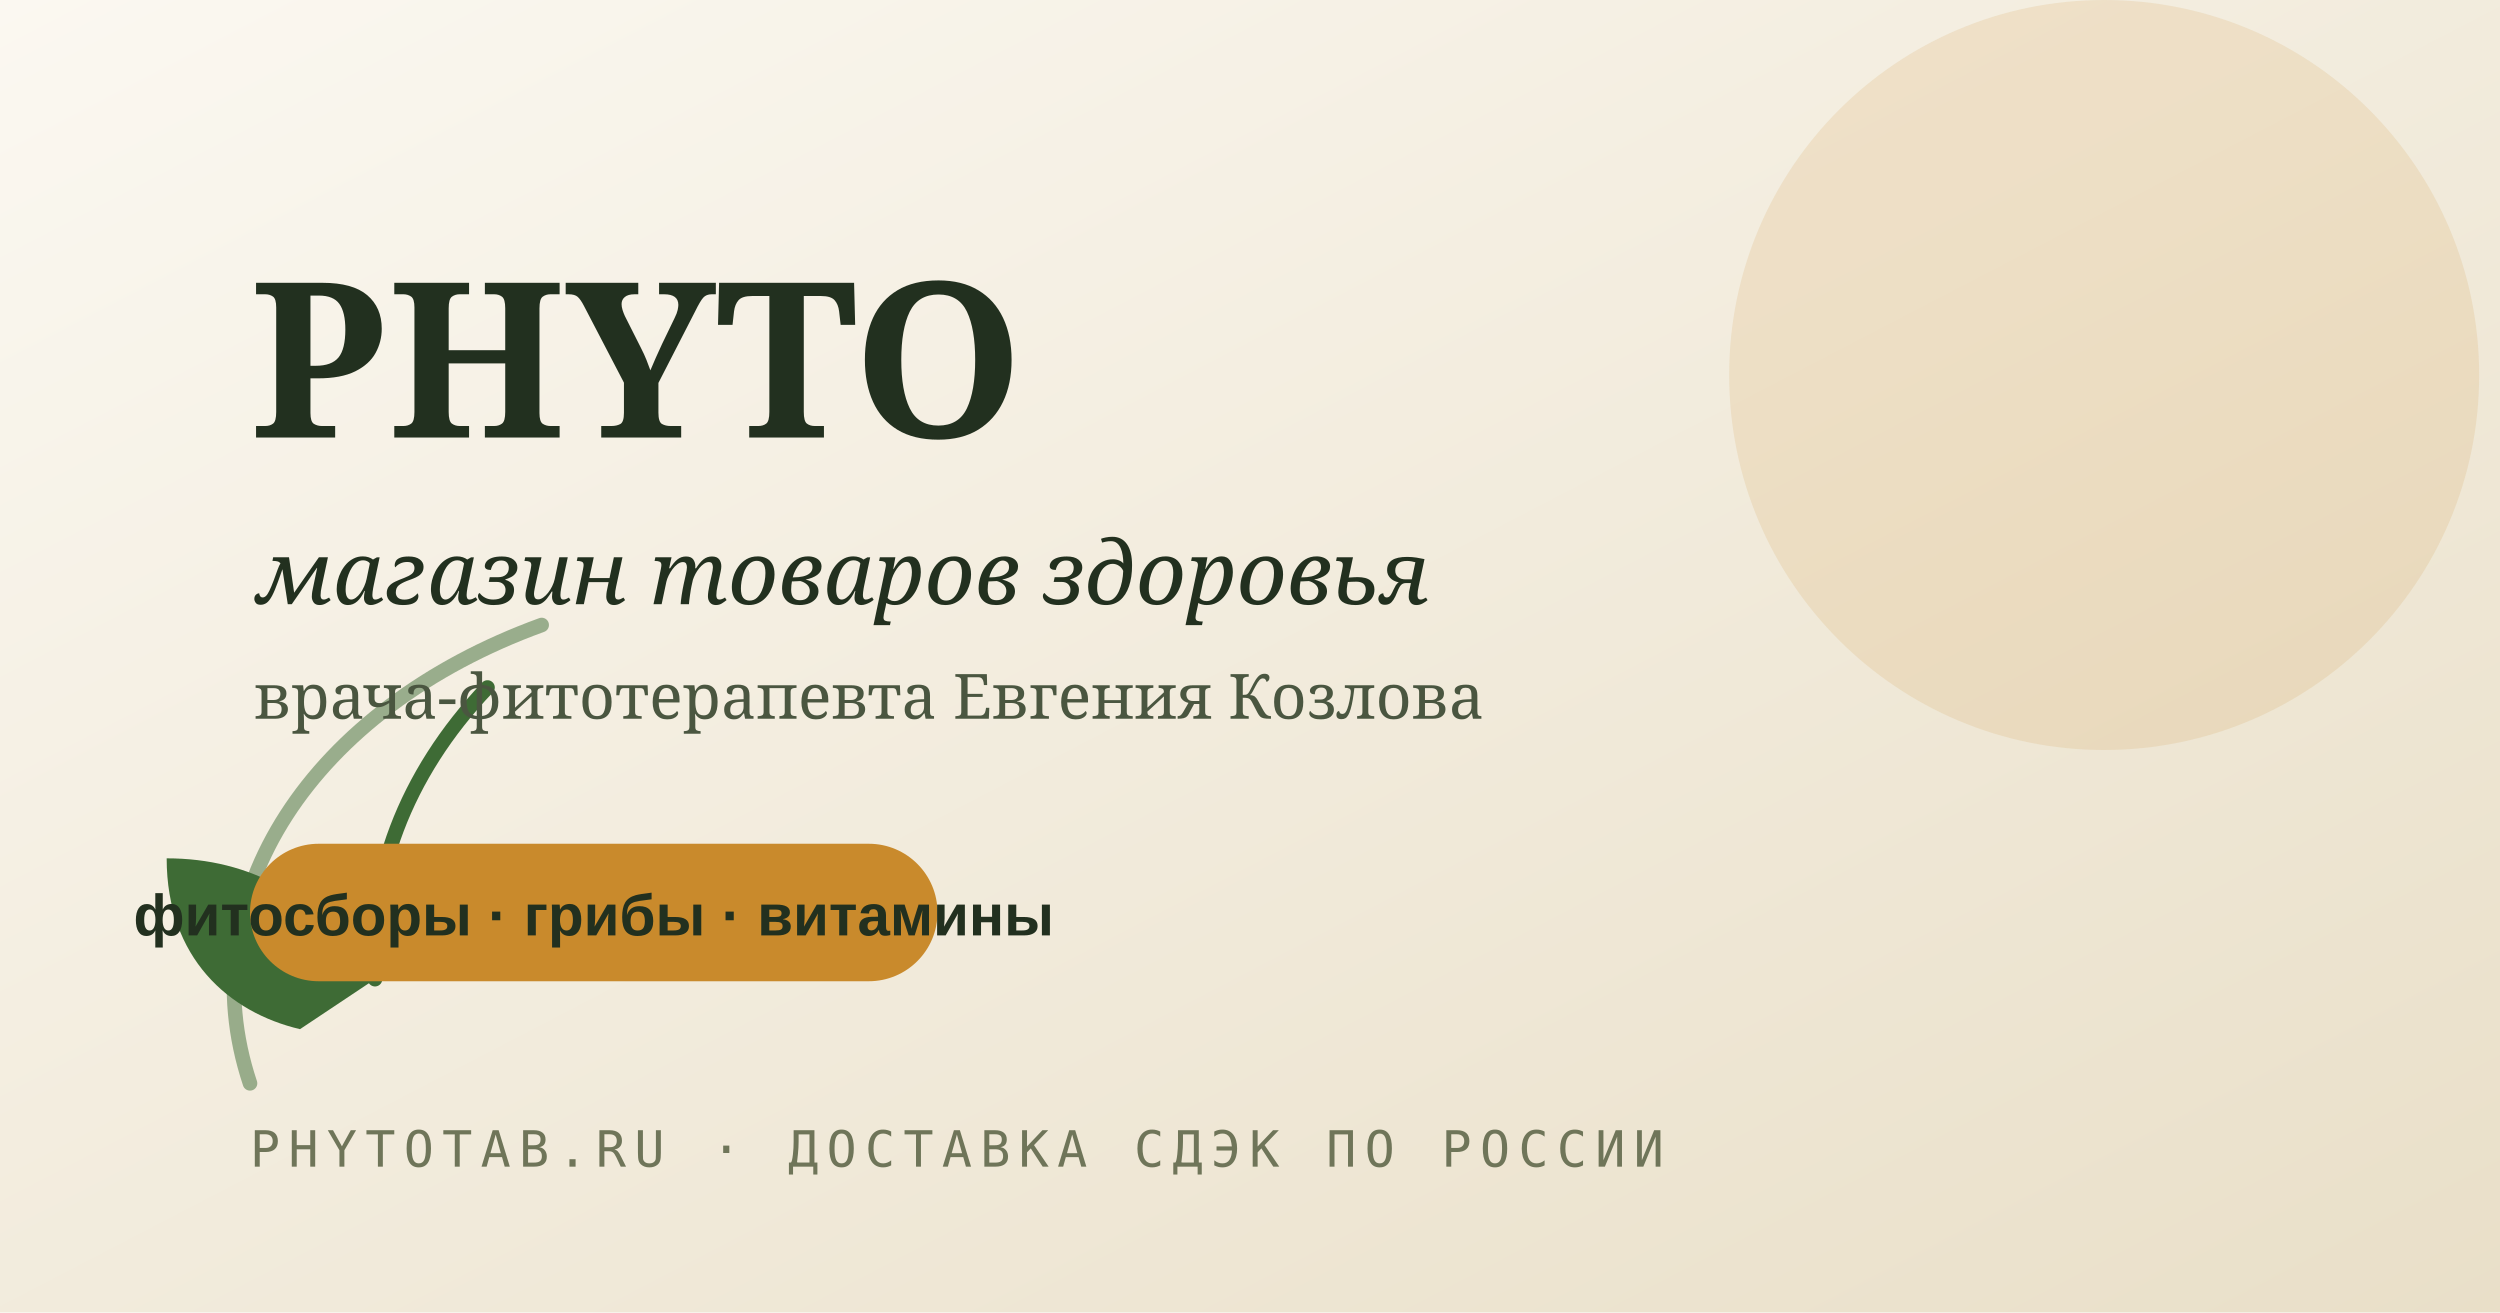
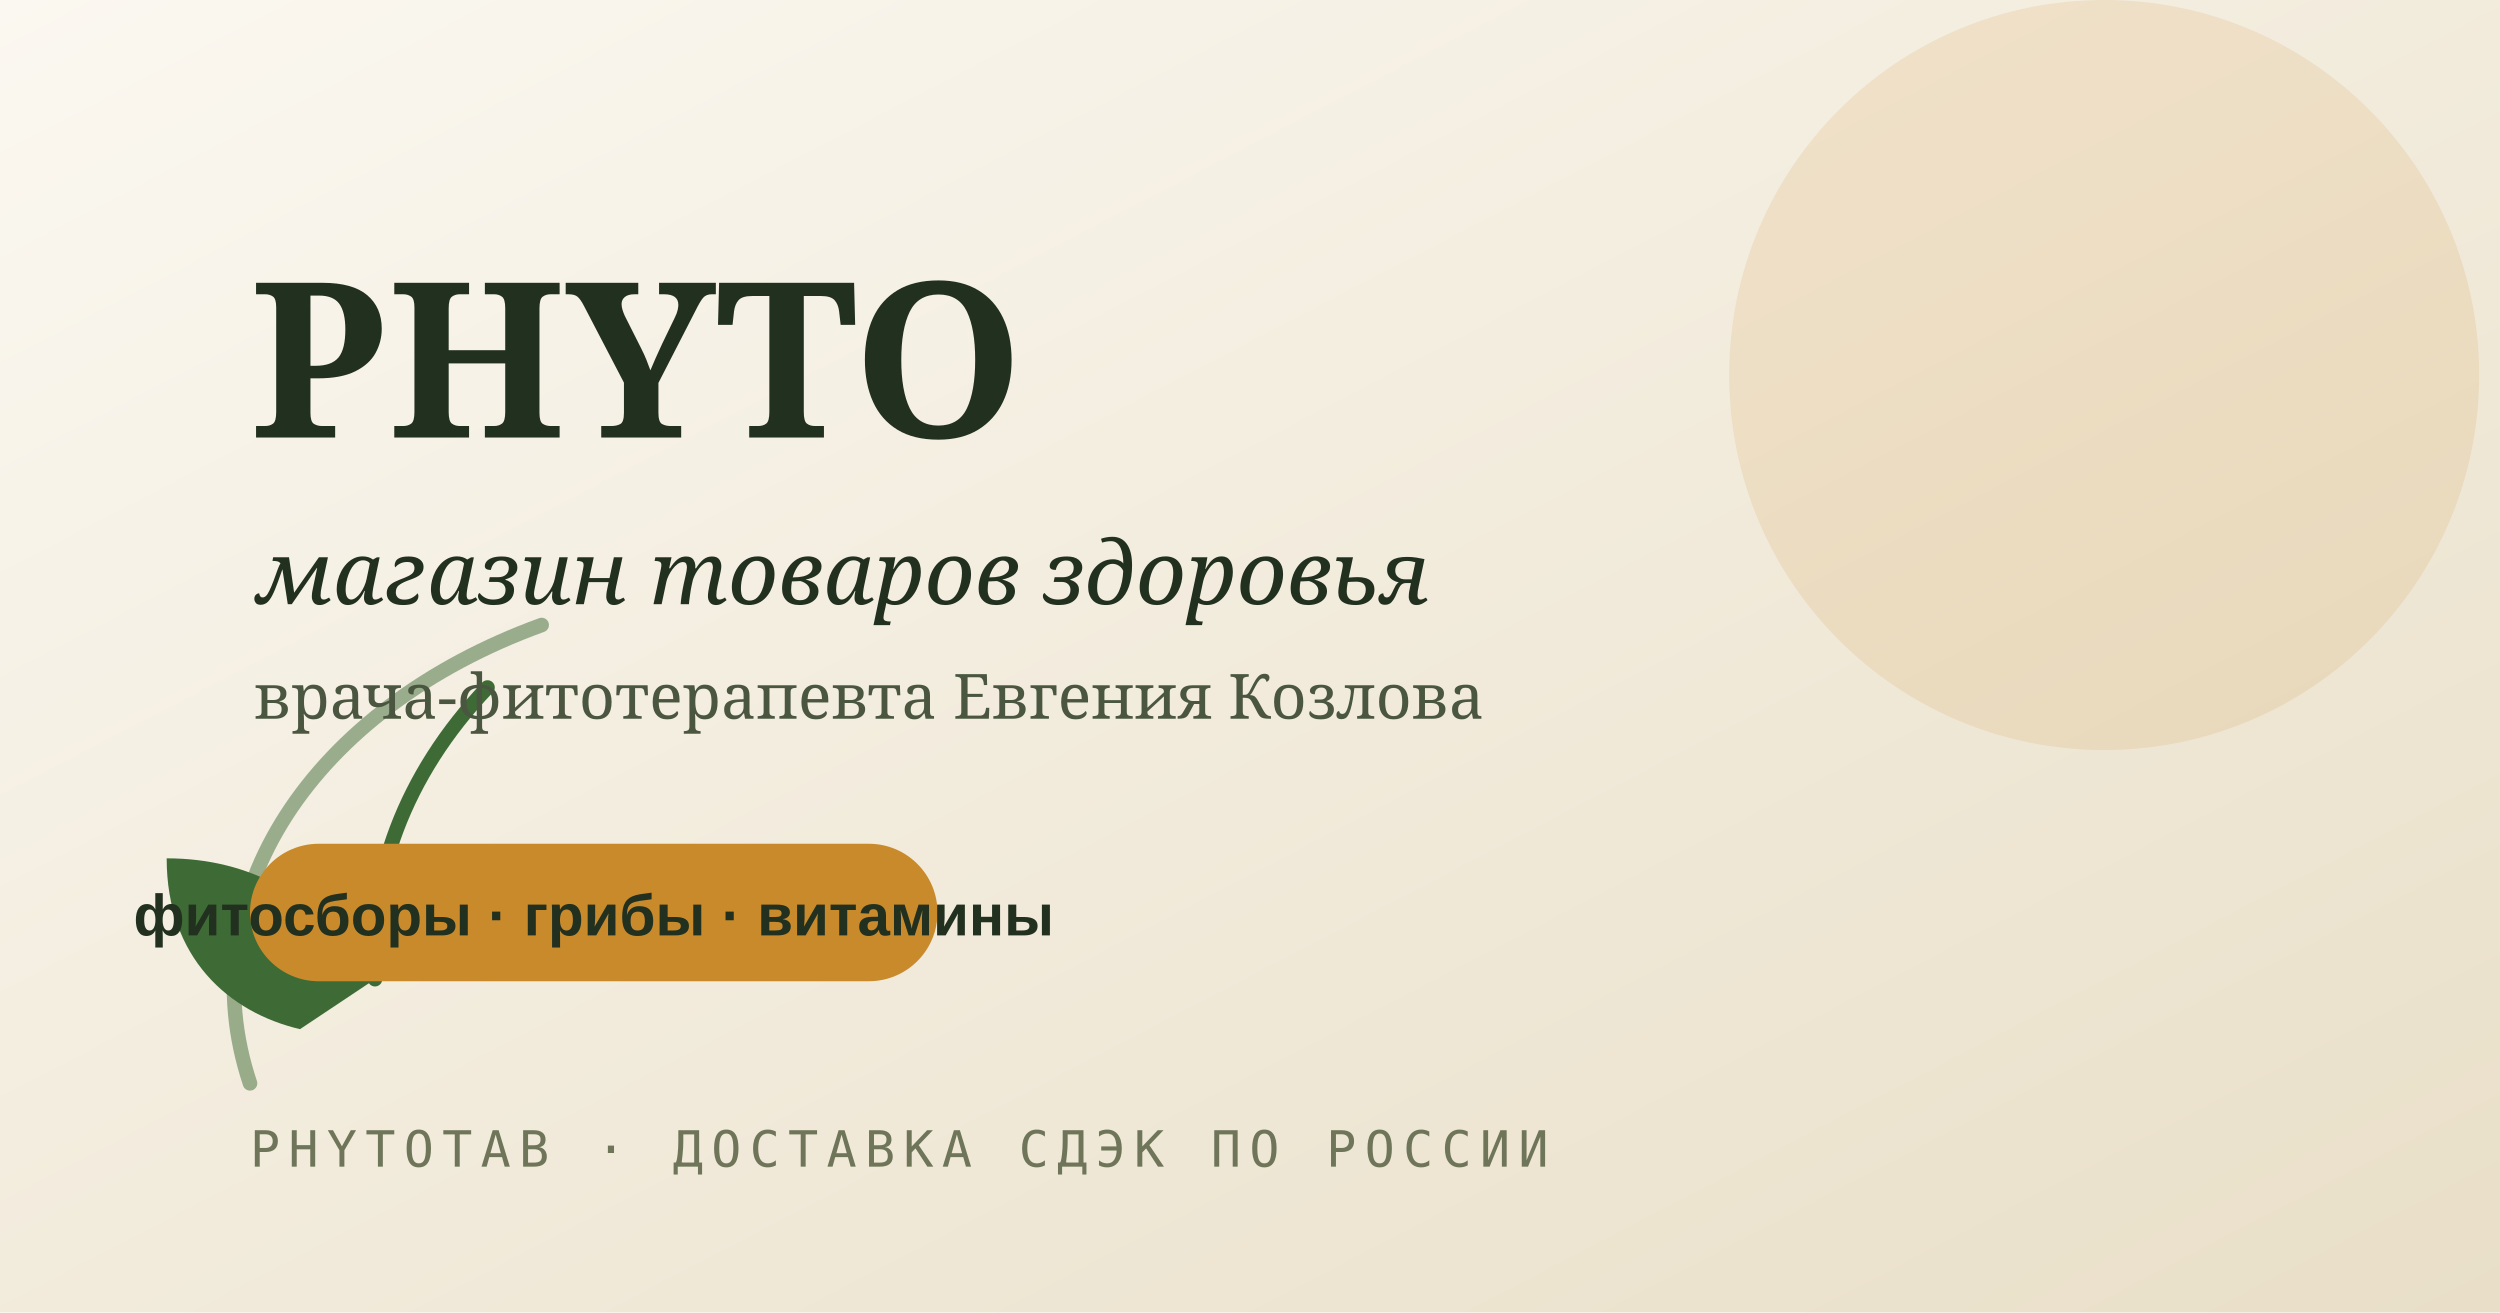
<svg xmlns="http://www.w3.org/2000/svg" viewBox="0 0 1200 630">
  <defs>
    <linearGradient id="bg" x1="0" y1="0" x2="1" y2="1">
      <stop offset="0" stop-color="#FBF8F1" />
      <stop offset="1" stop-color="#E9DFC8" />
    </linearGradient>
  </defs>
  <rect width="1200" height="630" fill="url(#bg)" />
  <circle cx="1010" cy="180" r="180" fill="#C98A2C" opacity="0.14" />
  <path d="M120 520 C 90 430 150 340 260 300" stroke="#3E6B35" stroke-width="7" fill="none" stroke-linecap="round" opacity=".5" />
  <g transform="translate(180 470)">
    <path d="M0 0 C -26 -40 -60 -58 -100 -58 C -100 -10 -70 16 -36 24 L0 0 Z" fill="#3E6B35" />
    <path d="M0 0 C -4 -48 14 -98 54 -140" stroke="#3E6B35" stroke-width="7" fill="none" stroke-linecap="round" />
  </g>
  <text x="120" y="210" font-family="Georgia, serif" font-size="104" font-weight="700" fill="#22301F">PHYTO<span fill="#3E6B35">TAB</span>
  </text>
  <text x="122" y="290" font-family="Georgia, serif" font-size="42" font-style="italic" fill="#22301F">магазин товаров здоровья</text>
  <text x="122" y="345" font-family="Georgia, serif" font-size="30" fill="#4a5640">врача-фитотерапевта Евгения Козлова</text>
  <rect x="120" y="405" width="330" height="66" rx="33" fill="#C98A2C" />
  <text x="285" y="449" text-anchor="middle" font-family="Arial, sans-serif" font-size="28" font-weight="700" fill="#22301F">фитосборы · грибы · витамины</text>
-   <text x="120" y="560" font-family="monospace, sans-serif" font-size="24" letter-spacing="4" fill="#6F7559">PHYTOTAB.RU · ДОСТАВКА СДЭК ПО РОССИИ</text>
+   <text x="120" y="560" font-family="monospace, sans-serif" font-size="24" letter-spacing="4" fill="#6F7559">PHYTOTAB · ДОСТАВКА СДЭК ПО РОССИИ</text>
</svg>
